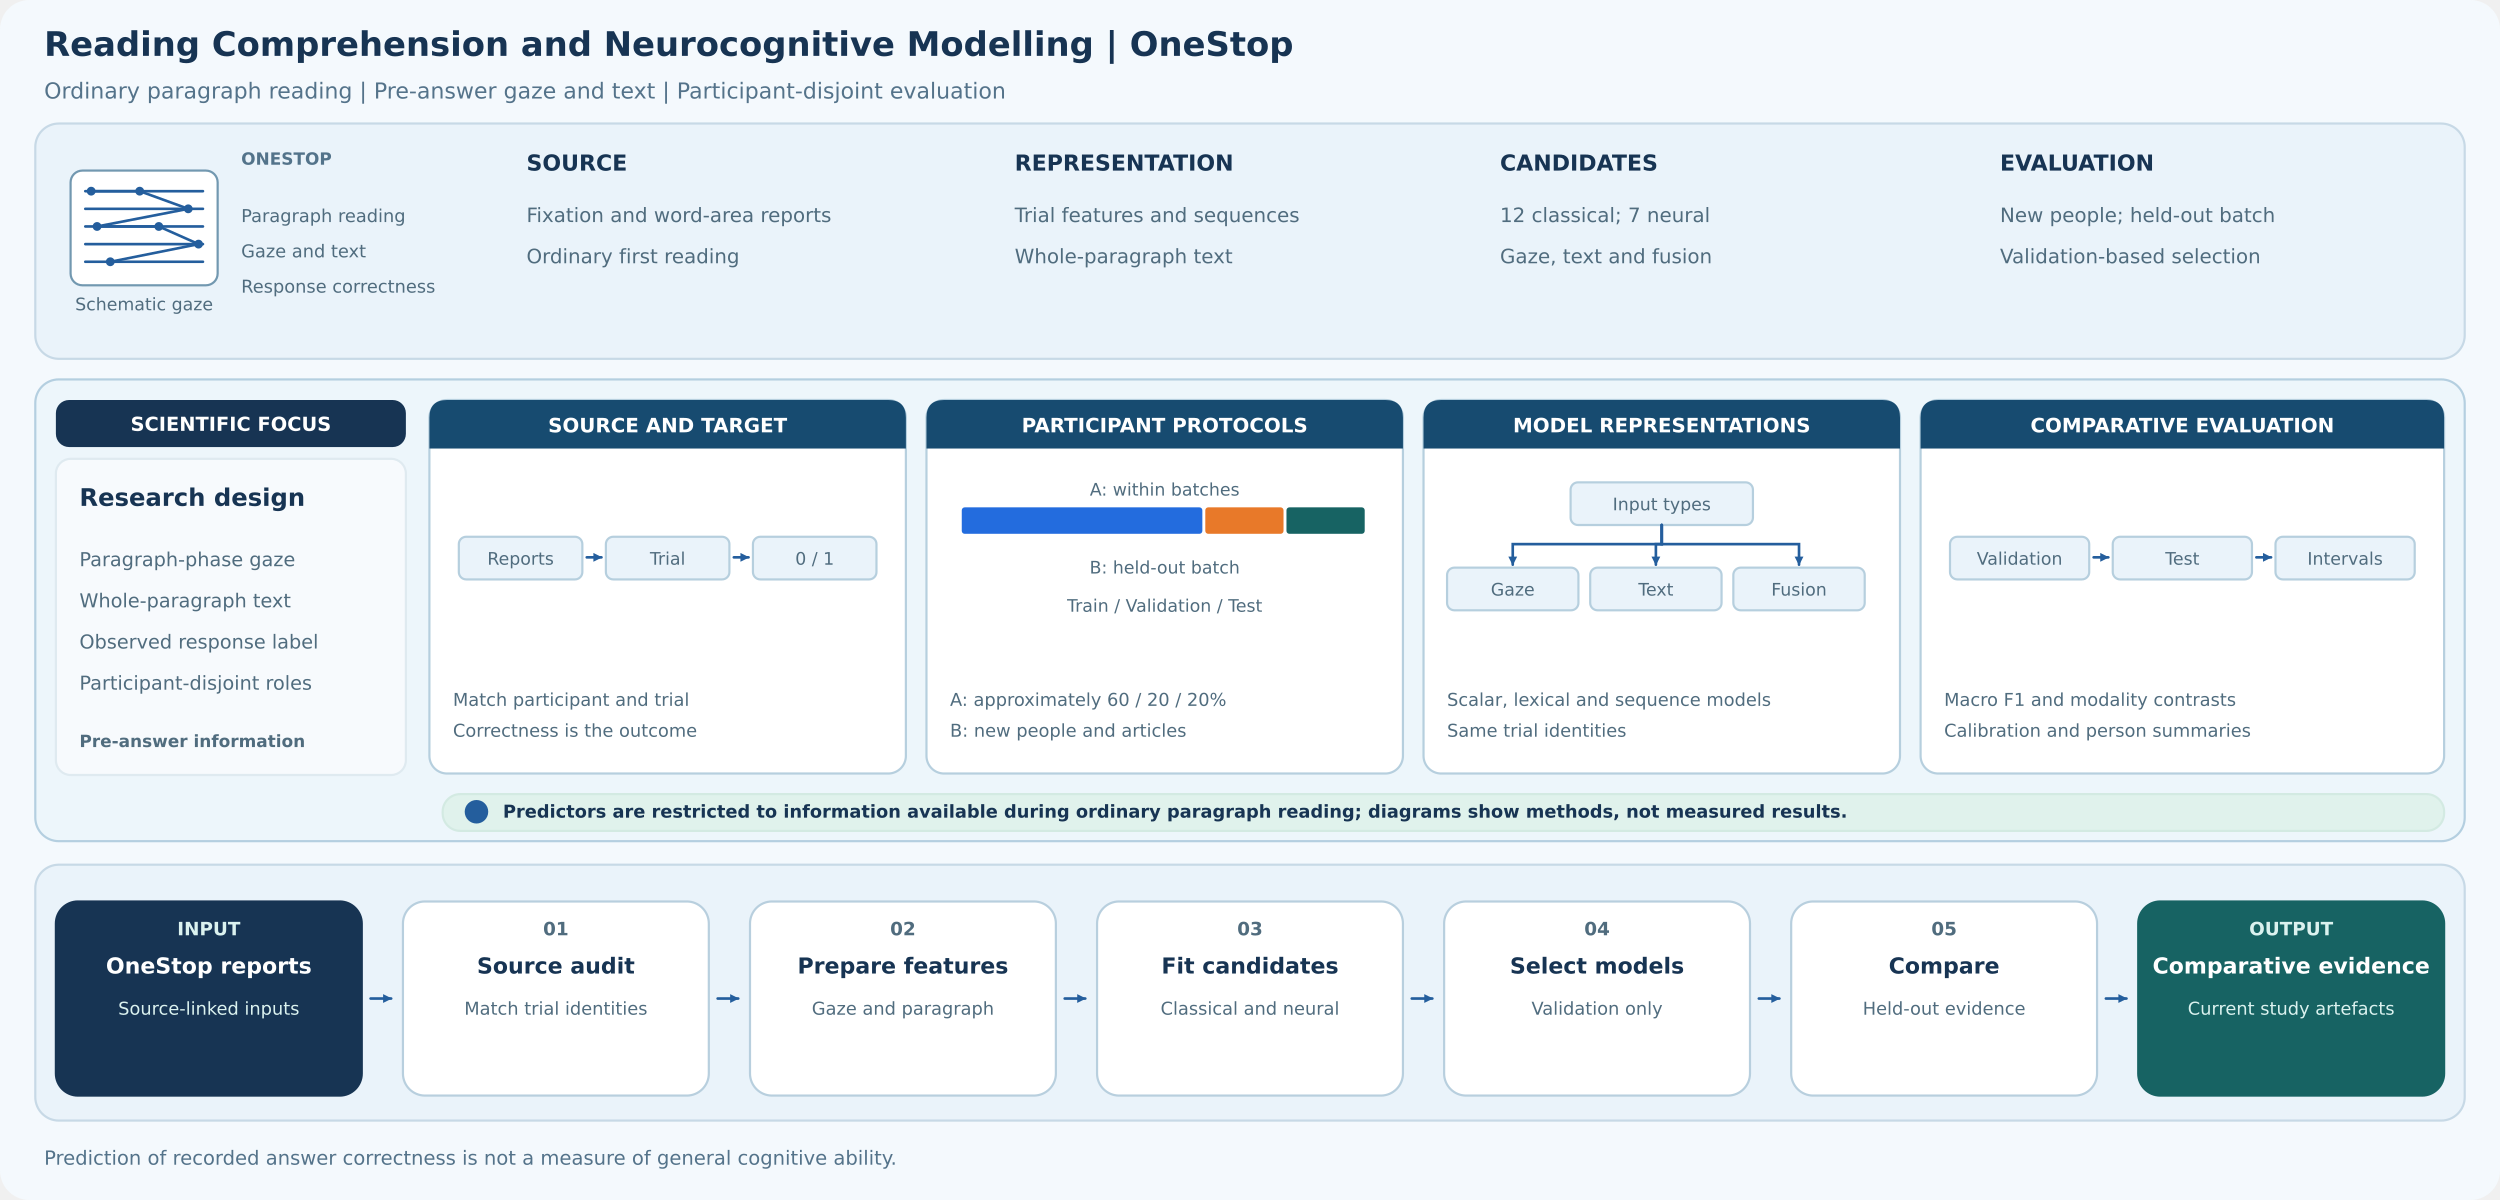
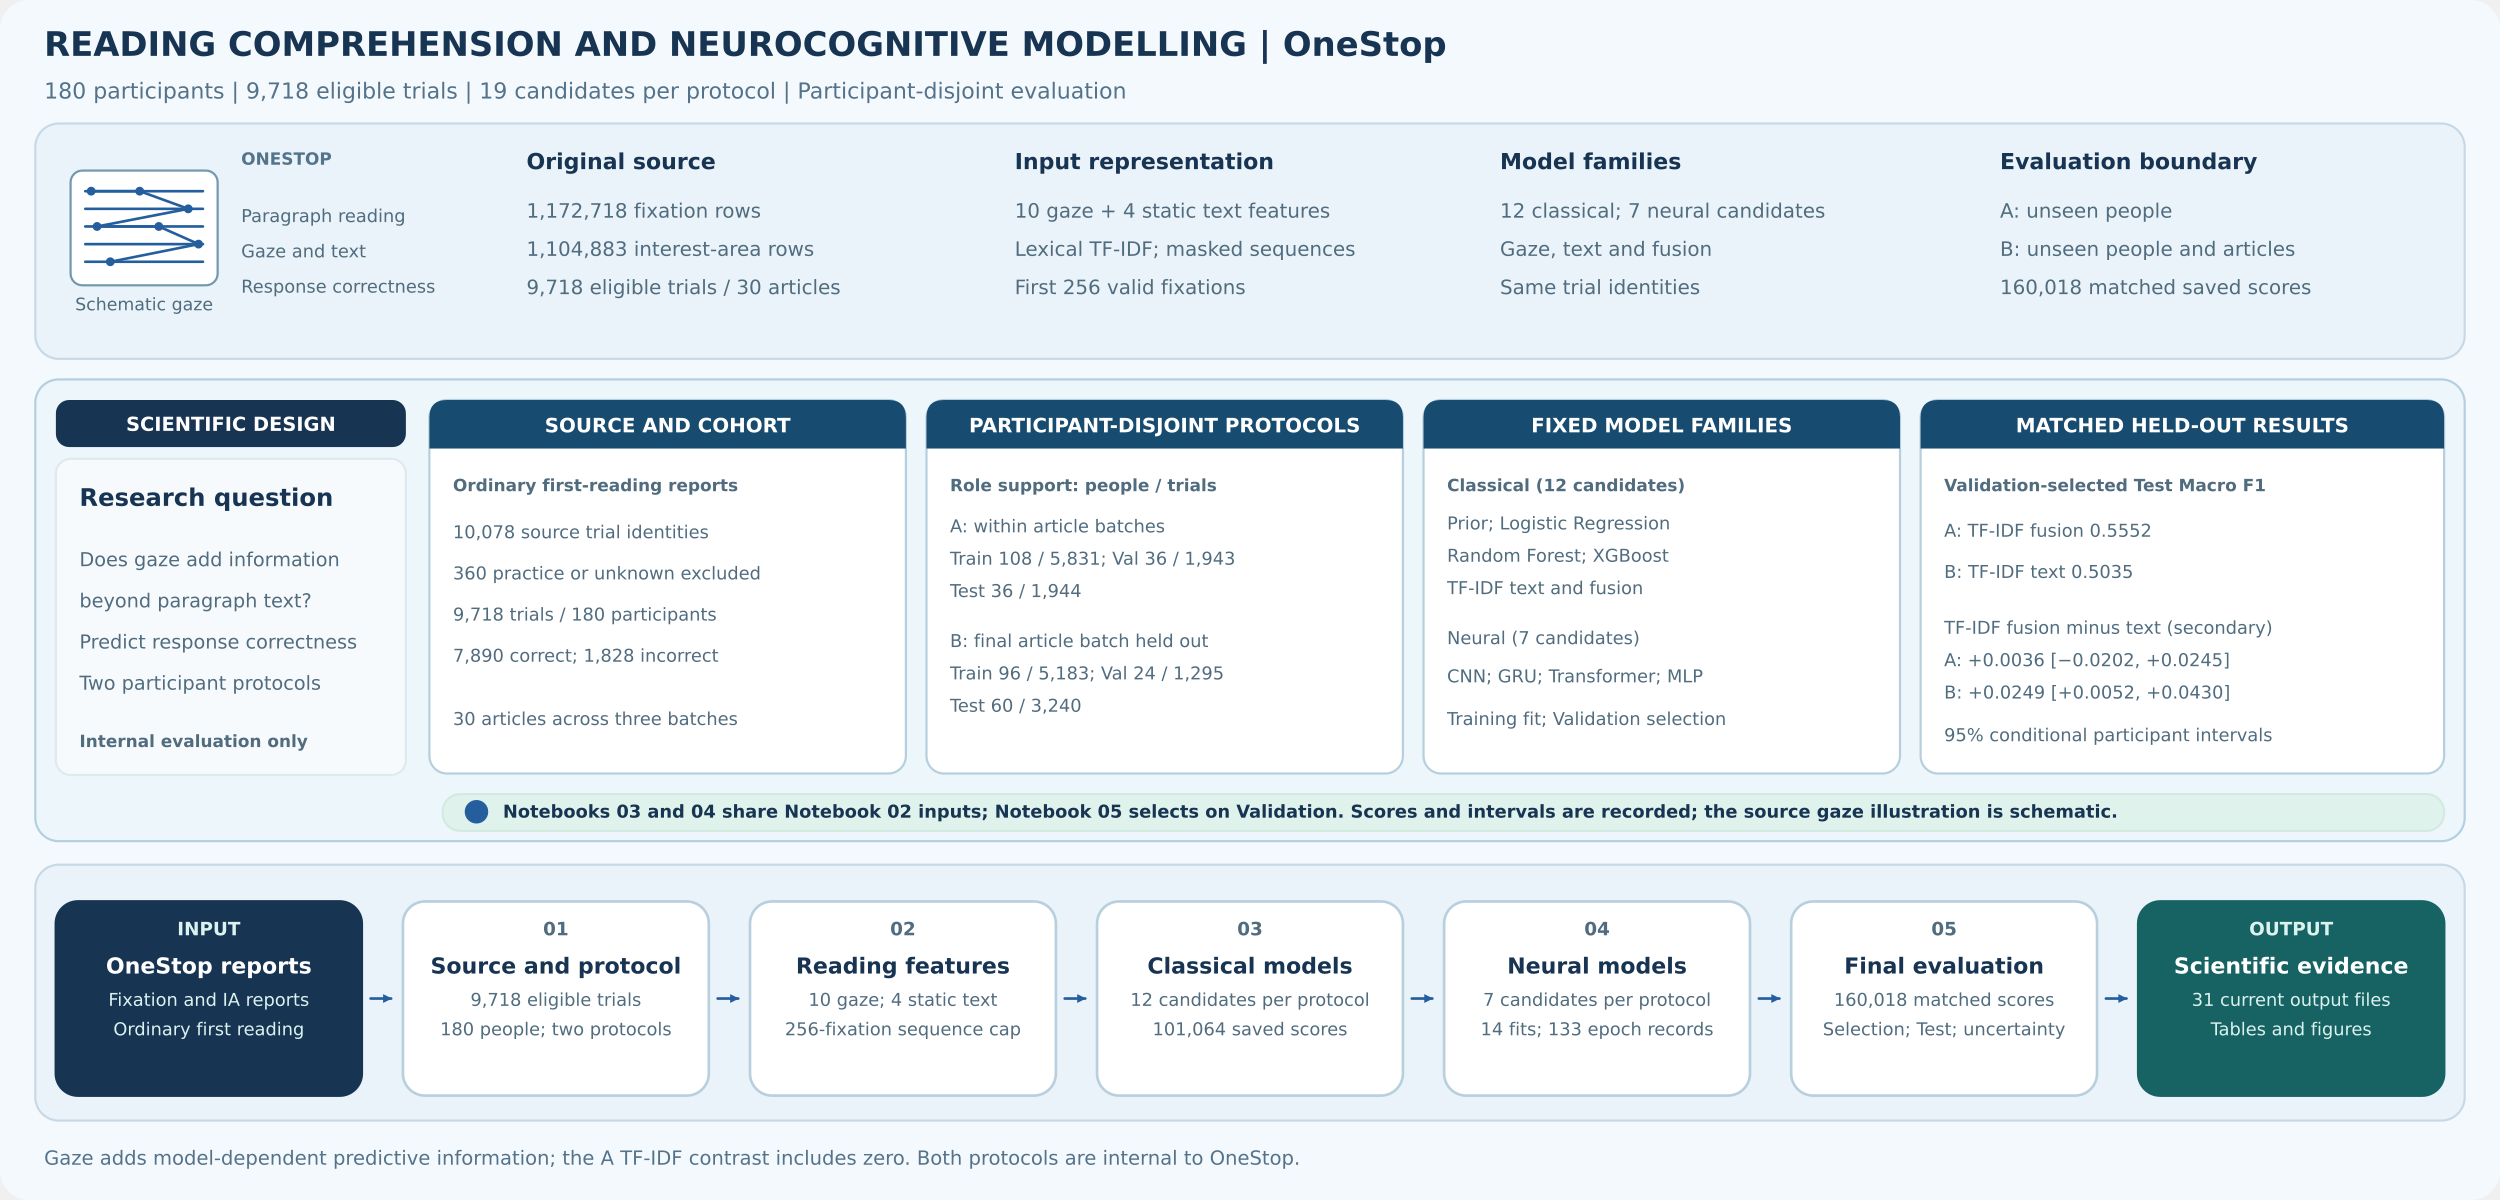
<svg xmlns="http://www.w3.org/2000/svg" width="1700" height="816" viewBox="0 0 1700 816" role="img" aria-labelledby="title desc">
  <defs>
    <marker id="arr" markerUnits="userSpaceOnUse" markerWidth="6" markerHeight="6" refX="5.5" refY="3" orient="auto">
      <path d="M0 0 L6 3 L0 6 Z" fill="#245E9D" />
    </marker>
  </defs>
  <style>text{font-family:DejaVu Sans,Arial,sans-serif}.title{font-size:23px;font-weight:700;fill:#173453}.sub{font-size:15px;fill:#54738A}.source{font-size:11.5px;font-weight:700;fill:#53738A}.context{font-size:15px;font-weight:700;fill:#173453}.context-body{font-size:13.5px;fill:#506C7E}.section{font-size:13.2px;font-weight:700;fill:#FFFFFF}.focus{font-size:16.5px;font-weight:700;fill:#173453}.focus-body{font-size:13.1px;fill:#506C7E}.qual{font-size:11.5px;font-weight:700;fill:#506C7E}.panel{font-size:13.5px;font-weight:700;fill:#FFFFFF}.body{font-size:12.1px;fill:#506C7E}.chart{font-size:11.8px;fill:#506C7E}.note{font-size:12.1px;font-weight:700;fill:#173453}.node-id{font-size:12.5px;font-weight:700;fill:#506C7E}.node-title{font-size:15px;font-weight:700;fill:#173453}.node-body{font-size:12.1px;fill:#506C7E}.terminal-id{font-size:12.5px;font-weight:700;fill:#DBF2EF}.terminal-title{font-size:15px;font-weight:700;fill:#FFFFFF}.terminal-body{font-size:12.1px;fill:#DBF2EF}.footer{font-size:13.3px;fill:#54738A}</style>
  <rect x="0" y="0" width="1700" height="816" rx="20" fill="#F4F9FD" stroke="none" stroke-width="1.5" />
  <g id="band-0-header">
-     <text x="30" y="38" class="title" text-anchor="start">Reading Comprehension and Neurocognitive Modelling | OneStop</text>
-     <text x="30" y="67" class="sub" text-anchor="start">Ordinary paragraph reading | Pre-answer gaze and text | Participant-disjoint evaluation</text>
+     <text x="30" y="38" class="title" text-anchor="start">READING COMPREHENSION AND NEUROCOGNITIVE MODELLING | OneStop</text>
+     <text x="30" y="67" class="sub" text-anchor="start">180 participants | 9,718 eligible trials | 19 candidates per protocol | Participant-disjoint evaluation</text>
  </g>
  <g id="band-1-context">
    <rect x="24" y="84" width="1652" height="160" rx="16" fill="#EAF3FA" stroke="#C7D9E6" stroke-width="1.5" />
    <g id="source">
      <rect x="48" y="116" width="100" height="78" rx="8" fill="#FFFFFF" stroke="#7298B0" stroke-width="1.5" />
      <path d="M58 130H138" stroke="#245E9D" stroke-width="1.8" fill="none" stroke-linecap="round" />
      <path d="M58 142H138" stroke="#245E9D" stroke-width="1.8" fill="none" stroke-linecap="round" />
      <path d="M58 154H138" stroke="#245E9D" stroke-width="1.8" fill="none" stroke-linecap="round" />
      <path d="M58 166H138" stroke="#245E9D" stroke-width="1.8" fill="none" stroke-linecap="round" />
      <path d="M58 178H138" stroke="#245E9D" stroke-width="1.8" fill="none" stroke-linecap="round" />
      <path d="M62 130L95 130L128 142L66 154L108 154L135 166L75 178" stroke="#245E9D" stroke-width="1.8" fill="none" stroke-linecap="round" />
      <circle cx="62" cy="130" r="3" fill="#245E9D" />
      <circle cx="95" cy="130" r="3" fill="#245E9D" />
      <circle cx="128" cy="142" r="3" fill="#245E9D" />
      <circle cx="66" cy="154" r="3" fill="#245E9D" />
      <circle cx="108" cy="154" r="3" fill="#245E9D" />
      <circle cx="135" cy="166" r="3" fill="#245E9D" />
      <circle cx="75" cy="178" r="3" fill="#245E9D" />
      <text x="98" y="211" class="chart" text-anchor="middle">Schematic gaze</text>
      <text x="164" y="112" class="source" text-anchor="start">ONESTOP</text>
      <text x="164" y="151" class="body" text-anchor="start">Paragraph reading</text>
      <text x="164" y="175" class="body" text-anchor="start">Gaze and text</text>
      <text x="164" y="199" class="body" text-anchor="start">Response correctness</text>
    </g>
    <g id="context-module-1">
-       <text x="358" y="116" class="context" text-anchor="start">SOURCE</text>
-       <text x="358" y="151" class="context-body" text-anchor="start">Fixation and word-area reports</text>
-       <text x="358" y="179" class="context-body" text-anchor="start">Ordinary first reading</text>
+       <text x="358" y="115" class="context" text-anchor="start">Original source</text>
+       <text x="358" y="148" class="context-body" text-anchor="start">1,172,718 fixation rows</text>
+       <text x="358" y="174" class="context-body" text-anchor="start">1,104,883 interest-area rows</text>
+       <text x="358" y="200" class="context-body" text-anchor="start">9,718 eligible trials / 30 articles</text>
    </g>
    <g id="context-module-2">
-       <text x="690" y="116" class="context" text-anchor="start">REPRESENTATION</text>
-       <text x="690" y="151" class="context-body" text-anchor="start">Trial features and sequences</text>
-       <text x="690" y="179" class="context-body" text-anchor="start">Whole-paragraph text</text>
+       <text x="690" y="115" class="context" text-anchor="start">Input representation</text>
+       <text x="690" y="148" class="context-body" text-anchor="start">10 gaze + 4 static text features</text>
+       <text x="690" y="174" class="context-body" text-anchor="start">Lexical TF-IDF; masked sequences</text>
+       <text x="690" y="200" class="context-body" text-anchor="start">First 256 valid fixations</text>
    </g>
    <g id="context-module-3">
-       <text x="1020" y="116" class="context" text-anchor="start">CANDIDATES</text>
-       <text x="1020" y="151" class="context-body" text-anchor="start">12 classical; 7 neural</text>
-       <text x="1020" y="179" class="context-body" text-anchor="start">Gaze, text and fusion</text>
+       <text x="1020" y="115" class="context" text-anchor="start">Model families</text>
+       <text x="1020" y="148" class="context-body" text-anchor="start">12 classical; 7 neural candidates</text>
+       <text x="1020" y="174" class="context-body" text-anchor="start">Gaze, text and fusion</text>
+       <text x="1020" y="200" class="context-body" text-anchor="start">Same trial identities</text>
    </g>
    <g id="context-module-4">
-       <text x="1360" y="116" class="context" text-anchor="start">EVALUATION</text>
-       <text x="1360" y="151" class="context-body" text-anchor="start">New people; held-out batch</text>
-       <text x="1360" y="179" class="context-body" text-anchor="start">Validation-based selection</text>
+       <text x="1360" y="115" class="context" text-anchor="start">Evaluation boundary</text>
+       <text x="1360" y="148" class="context-body" text-anchor="start">A: unseen people</text>
+       <text x="1360" y="174" class="context-body" text-anchor="start">B: unseen people and articles</text>
+       <text x="1360" y="200" class="context-body" text-anchor="start">160,018 matched saved scores</text>
    </g>
  </g>
  <g id="band-2-analysis">
    <rect x="24" y="258" width="1652" height="314" rx="16" fill="#EDF6FB" stroke="#B4CFE0" stroke-width="1.5" />
    <g id="focus">
      <rect x="38" y="272" width="238" height="32" rx="9" fill="#173453" stroke="none" stroke-width="1.5" />
-       <text x="157" y="293" class="section" text-anchor="middle">SCIENTIFIC FOCUS</text>
+       <text x="157" y="293" class="section" text-anchor="middle">SCIENTIFIC DESIGN</text>
      <rect x="38" y="312" width="238" height="215" rx="10" fill="#F7FAFD" stroke="#DFEAF0" stroke-width="1.5" />
-       <text x="54" y="344" class="focus" text-anchor="start">Research design</text>
-       <text x="54" y="385" class="focus-body" text-anchor="start">Paragraph-phase gaze</text>
-       <text x="54" y="413" class="focus-body" text-anchor="start">Whole-paragraph text</text>
-       <text x="54" y="441" class="focus-body" text-anchor="start">Observed response label</text>
-       <text x="54" y="469" class="focus-body" text-anchor="start">Participant-disjoint roles</text>
-       <text x="54" y="508" class="qual" text-anchor="start">Pre-answer information</text>
+       <text x="54" y="344" class="focus" text-anchor="start">Research question</text>
+       <text x="54" y="385" class="focus-body" text-anchor="start">Does gaze add information</text>
+       <text x="54" y="413" class="focus-body" text-anchor="start">beyond paragraph text?</text>
+       <text x="54" y="441" class="focus-body" text-anchor="start">Predict response correctness</text>
+       <text x="54" y="469" class="focus-body" text-anchor="start">Two participant protocols</text>
+       <text x="54" y="508" class="qual" text-anchor="start">Internal evaluation only</text>
    </g>
    <g id="evidence-panel-1">
      <rect id="evidence-card-1" x="292" y="272" width="324" height="254" rx="12" fill="#FFFFFF" stroke="#B6CFDE" stroke-width="1.5" />
      <path d="M292 284 Q292 272 304 272 H604 Q616 272 616 284 V305 H292 Z" fill="#174B70" />
-       <text x="454" y="294" class="panel" text-anchor="middle">SOURCE AND TARGET</text>
-       <g data-diagram="flow" aria-label="Methodological schematic">
-         <rect x="312" y="365" width="84" height="29" rx="5" fill="#EAF3FA" stroke="#B6CFDE" stroke-width="1.5" />
-         <text x="354" y="384" class="chart" text-anchor="middle">Reports</text>
-         <path d="M399 379H409" stroke="#245E9D" stroke-width="1.8" fill="none" stroke-linecap="round" marker-end="url(#arr)" />
-         <rect x="412" y="365" width="84" height="29" rx="5" fill="#EAF3FA" stroke="#B6CFDE" stroke-width="1.5" />
-         <text x="454" y="384" class="chart" text-anchor="middle">Trial</text>
-         <path d="M499 379H509" stroke="#245E9D" stroke-width="1.8" fill="none" stroke-linecap="round" marker-end="url(#arr)" />
-         <rect x="512" y="365" width="84" height="29" rx="5" fill="#EAF3FA" stroke="#B6CFDE" stroke-width="1.5" />
-         <text x="554" y="384" class="chart" text-anchor="middle">0 / 1</text>
-       </g>
-       <text x="308" y="480" class="body" text-anchor="start">Match participant and trial</text>
-       <text x="308" y="501" class="body" text-anchor="start">Correctness is the outcome</text>
+       <text x="454" y="294" class="panel" text-anchor="middle">SOURCE AND COHORT</text>
+       <text x="308" y="334" class="qual" text-anchor="start">Ordinary first-reading reports</text>
+       <text x="308" y="366" class="body" text-anchor="start">10,078 source trial identities</text>
+       <text x="308" y="394" class="body" text-anchor="start">360 practice or unknown excluded</text>
+       <text x="308" y="422" class="body" text-anchor="start">9,718 trials / 180 participants</text>
+       <text x="308" y="450" class="body" text-anchor="start">7,890 correct; 1,828 incorrect</text>
+       <text x="308" y="493" class="body" text-anchor="start">30 articles across three batches</text>
    </g>
    <g id="evidence-panel-2">
      <rect id="evidence-card-2" x="630" y="272" width="324" height="254" rx="12" fill="#FFFFFF" stroke="#B6CFDE" stroke-width="1.5" />
      <path d="M630 284 Q630 272 642 272 H942 Q954 272 954 284 V305 H630 Z" fill="#174B70" />
-       <text x="792" y="294" class="panel" text-anchor="middle">PARTICIPANT PROTOCOLS</text>
-       <g data-diagram="roles" aria-label="Methodological schematic">
-         <text x="792" y="337" class="chart" text-anchor="middle">A: within batches</text>
-         <text x="792" y="390" class="chart" text-anchor="middle">B: held-out batch</text>
-         <rect x="654" y="345" width="163.6" height="18" rx="2" fill="#236CDE" stroke="none" stroke-width="1.5" />
-         <rect x="819.6" y="345" width="53.2" height="18" rx="2" fill="#E87929" stroke="none" stroke-width="1.5" />
-         <rect x="874.8" y="345" width="53.2" height="18" rx="2" fill="#176363" stroke="none" stroke-width="1.5" />
-         <text x="792" y="416" class="chart" text-anchor="middle">Train / Validation / Test</text>
-       </g>
-       <text x="646" y="480" class="body" text-anchor="start">A: approximately 60 / 20 / 20%</text>
-       <text x="646" y="501" class="body" text-anchor="start">B: new people and articles</text>
+       <text x="792" y="294" class="panel" text-anchor="middle">PARTICIPANT-DISJOINT PROTOCOLS</text>
+       <text x="646" y="334" class="qual" text-anchor="start">Role support: people / trials</text>
+       <text x="646" y="362" class="body" text-anchor="start">A: within article batches</text>
+       <text x="646" y="384" class="body" text-anchor="start">Train 108 / 5,831; Val 36 / 1,943</text>
+       <text x="646" y="406" class="body" text-anchor="start">Test 36 / 1,944</text>
+       <text x="646" y="440" class="body" text-anchor="start">B: final article batch held out</text>
+       <text x="646" y="462" class="body" text-anchor="start">Train 96 / 5,183; Val 24 / 1,295</text>
+       <text x="646" y="484" class="body" text-anchor="start">Test 60 / 3,240</text>
    </g>
    <g id="evidence-panel-3">
      <rect id="evidence-card-3" x="968" y="272" width="324" height="254" rx="12" fill="#FFFFFF" stroke="#B6CFDE" stroke-width="1.5" />
      <path d="M968 284 Q968 272 980 272 H1280 Q1292 272 1292 284 V305 H968 Z" fill="#174B70" />
-       <text x="1130" y="294" class="panel" text-anchor="middle">MODEL REPRESENTATIONS</text>
-       <g data-diagram="branch" aria-label="Methodological schematic">
-         <rect x="1068" y="328" width="124" height="29" rx="5" fill="#EAF3FA" stroke="#B6CFDE" stroke-width="1.5" />
-         <text x="1130" y="347" class="chart" text-anchor="middle">Input types</text>
-         <path d="M1130 357V370H1028.667V384" stroke="#245E9D" stroke-width="1.8" fill="none" stroke-linecap="round" marker-end="url(#arr)" />
-         <rect x="984" y="386" width="89.333" height="29" rx="5" fill="#EAF3FA" stroke="#B6CFDE" stroke-width="1.5" />
-         <text x="1028.667" y="405" class="chart" text-anchor="middle">Gaze</text>
-         <path d="M1130 357V370H1126V384" stroke="#245E9D" stroke-width="1.8" fill="none" stroke-linecap="round" marker-end="url(#arr)" />
-         <rect x="1081.333" y="386" width="89.333" height="29" rx="5" fill="#EAF3FA" stroke="#B6CFDE" stroke-width="1.5" />
-         <text x="1126" y="405" class="chart" text-anchor="middle">Text</text>
-         <path d="M1130 357V370H1223.333V384" stroke="#245E9D" stroke-width="1.8" fill="none" stroke-linecap="round" marker-end="url(#arr)" />
-         <rect x="1178.667" y="386" width="89.333" height="29" rx="5" fill="#EAF3FA" stroke="#B6CFDE" stroke-width="1.5" />
-         <text x="1223.333" y="405" class="chart" text-anchor="middle">Fusion</text>
-       </g>
-       <text x="984" y="480" class="body" text-anchor="start">Scalar, lexical and sequence models</text>
-       <text x="984" y="501" class="body" text-anchor="start">Same trial identities</text>
+       <text x="1130" y="294" class="panel" text-anchor="middle">FIXED MODEL FAMILIES</text>
+       <text x="984" y="334" class="qual" text-anchor="start">Classical (12 candidates)</text>
+       <text x="984" y="360" class="body" text-anchor="start">Prior; Logistic Regression</text>
+       <text x="984" y="382" class="body" text-anchor="start">Random Forest; XGBoost</text>
+       <text x="984" y="404" class="body" text-anchor="start">TF-IDF text and fusion</text>
+       <text x="984" y="438" class="body" text-anchor="start">Neural (7 candidates)</text>
+       <text x="984" y="464" class="body" text-anchor="start">CNN; GRU; Transformer; MLP</text>
+       <text x="984" y="493" class="body" text-anchor="start">Training fit; Validation selection</text>
    </g>
    <g id="evidence-panel-4">
      <rect id="evidence-card-4" x="1306" y="272" width="356" height="254" rx="12" fill="#FFFFFF" stroke="#B6CFDE" stroke-width="1.5" />
      <path d="M1306 284 Q1306 272 1318 272 H1650 Q1662 272 1662 284 V305 H1306 Z" fill="#174B70" />
-       <text x="1484" y="294" class="panel" text-anchor="middle">COMPARATIVE EVALUATION</text>
-       <g data-diagram="flow" aria-label="Methodological schematic">
-         <rect x="1326" y="365" width="94.667" height="29" rx="5" fill="#EAF3FA" stroke="#B6CFDE" stroke-width="1.5" />
-         <text x="1373.333" y="384" class="chart" text-anchor="middle">Validation</text>
-         <path d="M1423.667 379H1433.667" stroke="#245E9D" stroke-width="1.8" fill="none" stroke-linecap="round" marker-end="url(#arr)" />
-         <rect x="1436.667" y="365" width="94.667" height="29" rx="5" fill="#EAF3FA" stroke="#B6CFDE" stroke-width="1.5" />
-         <text x="1484" y="384" class="chart" text-anchor="middle">Test</text>
-         <path d="M1534.333 379H1544.333" stroke="#245E9D" stroke-width="1.8" fill="none" stroke-linecap="round" marker-end="url(#arr)" />
-         <rect x="1547.333" y="365" width="94.667" height="29" rx="5" fill="#EAF3FA" stroke="#B6CFDE" stroke-width="1.5" />
-         <text x="1594.667" y="384" class="chart" text-anchor="middle">Intervals</text>
-       </g>
-       <text x="1322" y="480" class="body" text-anchor="start">Macro F1 and modality contrasts</text>
-       <text x="1322" y="501" class="body" text-anchor="start">Calibration and person summaries</text>
+       <text x="1484" y="294" class="panel" text-anchor="middle">MATCHED HELD-OUT RESULTS</text>
+       <text x="1322" y="334" class="qual" text-anchor="start">Validation-selected Test Macro F1</text>
+       <text x="1322" y="365" class="body" text-anchor="start">A: TF-IDF fusion  0.5552</text>
+       <text x="1322" y="393" class="body" text-anchor="start">B: TF-IDF text       0.5035</text>
+       <text x="1322" y="431" class="body" text-anchor="start">TF-IDF fusion minus text (secondary)</text>
+       <text x="1322" y="453" class="body" text-anchor="start">A: +0.0036  [−0.0202, +0.0245]</text>
+       <text x="1322" y="475" class="body" text-anchor="start">B: +0.0249  [+0.0052, +0.0430]</text>
+       <text x="1322" y="504" class="body" text-anchor="start">95% conditional participant intervals</text>
    </g>
    <rect x="301" y="540" width="1361" height="25" rx="12" fill="#E0F2EC" stroke="#D3EAE2" stroke-width="1.5" />
    <circle cx="324" cy="552" r="8" fill="#245E9D" />
-     <text x="342" y="556" class="note" text-anchor="start">Predictors are restricted to information available during ordinary paragraph reading; diagrams show methods, not measured results.</text>
+     <text x="342" y="556" class="note" text-anchor="start">Notebooks 03 and 04 share Notebook 02 inputs; Notebook 05 selects on Validation. Scores and intervals are recorded; the source gaze illustration is schematic.</text>
  </g>
  <g id="band-3-workflow">
    <rect x="24" y="588" width="1652" height="174" rx="16" fill="#EAF3FA" stroke="#C7D9E6" stroke-width="1.5" />
    <g id="workflow-node-0">
-       <rect x="38" y="613" width="208" height="132" rx="15" fill="#173453" stroke="#173453" stroke-width="1.5" />
+       <rect x="38" y="613" width="208" height="132" rx="15" fill="#173453" stroke="#173453" stroke-width="1.8" />
      <text x="142" y="636" class="terminal-id" text-anchor="middle">INPUT</text>
      <text x="142" y="662" class="terminal-title" text-anchor="middle">OneStop reports</text>
-       <text x="142" y="690" class="terminal-body" text-anchor="middle">Source-linked inputs</text>
+       <text x="142" y="684" class="terminal-body" text-anchor="middle">Fixation and IA reports</text>
+       <text x="142" y="704" class="terminal-body" text-anchor="middle">Ordinary first reading</text>
    </g>
    <g id="workflow-node-1">
-       <rect x="274" y="613" width="208" height="132" rx="15" fill="#FFFFFF" stroke="#B8CFDE" stroke-width="1.5" />
+       <rect x="274" y="613" width="208" height="132" rx="15" fill="#FFFFFF" stroke="#B8CFDE" stroke-width="1.8" />
      <text x="378" y="636" class="node-id" text-anchor="middle">01</text>
-       <text x="378" y="662" class="node-title" text-anchor="middle">Source audit</text>
-       <text x="378" y="690" class="node-body" text-anchor="middle">Match trial identities</text>
+       <text x="378" y="662" class="node-title" text-anchor="middle">Source and protocol</text>
+       <text x="378" y="684" class="node-body" text-anchor="middle">9,718 eligible trials</text>
+       <text x="378" y="704" class="node-body" text-anchor="middle">180 people; two protocols</text>
    </g>
    <g id="workflow-node-2">
-       <rect x="510" y="613" width="208" height="132" rx="15" fill="#FFFFFF" stroke="#B8CFDE" stroke-width="1.5" />
+       <rect x="510" y="613" width="208" height="132" rx="15" fill="#FFFFFF" stroke="#B8CFDE" stroke-width="1.8" />
      <text x="614" y="636" class="node-id" text-anchor="middle">02</text>
-       <text x="614" y="662" class="node-title" text-anchor="middle">Prepare features</text>
-       <text x="614" y="690" class="node-body" text-anchor="middle">Gaze and paragraph</text>
+       <text x="614" y="662" class="node-title" text-anchor="middle">Reading features</text>
+       <text x="614" y="684" class="node-body" text-anchor="middle">10 gaze; 4 static text</text>
+       <text x="614" y="704" class="node-body" text-anchor="middle">256-fixation sequence cap</text>
    </g>
    <g id="workflow-node-3">
-       <rect x="746" y="613" width="208" height="132" rx="15" fill="#FFFFFF" stroke="#B8CFDE" stroke-width="1.5" />
+       <rect x="746" y="613" width="208" height="132" rx="15" fill="#FFFFFF" stroke="#B8CFDE" stroke-width="1.8" />
      <text x="850" y="636" class="node-id" text-anchor="middle">03</text>
-       <text x="850" y="662" class="node-title" text-anchor="middle">Fit candidates</text>
-       <text x="850" y="690" class="node-body" text-anchor="middle">Classical and neural</text>
+       <text x="850" y="662" class="node-title" text-anchor="middle">Classical models</text>
+       <text x="850" y="684" class="node-body" text-anchor="middle">12 candidates per protocol</text>
+       <text x="850" y="704" class="node-body" text-anchor="middle">101,064 saved scores</text>
    </g>
    <g id="workflow-node-4">
-       <rect x="982" y="613" width="208" height="132" rx="15" fill="#FFFFFF" stroke="#B8CFDE" stroke-width="1.5" />
+       <rect x="982" y="613" width="208" height="132" rx="15" fill="#FFFFFF" stroke="#B8CFDE" stroke-width="1.8" />
      <text x="1086" y="636" class="node-id" text-anchor="middle">04</text>
-       <text x="1086" y="662" class="node-title" text-anchor="middle">Select models</text>
-       <text x="1086" y="690" class="node-body" text-anchor="middle">Validation only</text>
+       <text x="1086" y="662" class="node-title" text-anchor="middle">Neural models</text>
+       <text x="1086" y="684" class="node-body" text-anchor="middle">7 candidates per protocol</text>
+       <text x="1086" y="704" class="node-body" text-anchor="middle">14 fits; 133 epoch records</text>
    </g>
    <g id="workflow-node-5">
-       <rect x="1218" y="613" width="208" height="132" rx="15" fill="#FFFFFF" stroke="#B8CFDE" stroke-width="1.5" />
+       <rect x="1218" y="613" width="208" height="132" rx="15" fill="#FFFFFF" stroke="#B8CFDE" stroke-width="1.8" />
      <text x="1322" y="636" class="node-id" text-anchor="middle">05</text>
-       <text x="1322" y="662" class="node-title" text-anchor="middle">Compare</text>
-       <text x="1322" y="690" class="node-body" text-anchor="middle">Held-out evidence</text>
+       <text x="1322" y="662" class="node-title" text-anchor="middle">Final evaluation</text>
+       <text x="1322" y="684" class="node-body" text-anchor="middle">160,018 matched scores</text>
+       <text x="1322" y="704" class="node-body" text-anchor="middle">Selection; Test; uncertainty</text>
    </g>
    <g id="workflow-node-6">
-       <rect x="1454" y="613" width="208" height="132" rx="15" fill="#176363" stroke="#176363" stroke-width="1.5" />
+       <rect x="1454" y="613" width="208" height="132" rx="15" fill="#176363" stroke="#176363" stroke-width="1.8" />
      <text x="1558" y="636" class="terminal-id" text-anchor="middle">OUTPUT</text>
-       <text x="1558" y="662" class="terminal-title" text-anchor="middle">Comparative evidence</text>
-       <text x="1558" y="690" class="terminal-body" text-anchor="middle">Current study artefacts</text>
+       <text x="1558" y="662" class="terminal-title" text-anchor="middle">Scientific evidence</text>
+       <text x="1558" y="684" class="terminal-body" text-anchor="middle">31 current output files</text>
+       <text x="1558" y="704" class="terminal-body" text-anchor="middle">Tables and figures</text>
    </g>
    <g id="connectors">
      <path d="M252 679H266" stroke="#245E9D" stroke-width="1.8" fill="none" stroke-linecap="round" marker-end="url(#arr)" />
      <path d="M488 679H502" stroke="#245E9D" stroke-width="1.8" fill="none" stroke-linecap="round" marker-end="url(#arr)" />
      <path d="M724 679H738" stroke="#245E9D" stroke-width="1.8" fill="none" stroke-linecap="round" marker-end="url(#arr)" />
      <path d="M960 679H974" stroke="#245E9D" stroke-width="1.8" fill="none" stroke-linecap="round" marker-end="url(#arr)" />
      <path d="M1196 679H1210" stroke="#245E9D" stroke-width="1.8" fill="none" stroke-linecap="round" marker-end="url(#arr)" />
      <path d="M1432 679H1446" stroke="#245E9D" stroke-width="1.8" fill="none" stroke-linecap="round" marker-end="url(#arr)" />
    </g>
  </g>
  <g id="band-4-summary">
-     <text x="30" y="792" class="footer" text-anchor="start">Prediction of recorded answer correctness is not a measure of general cognitive ability.</text>
+     <text x="30" y="792" class="footer" text-anchor="start">Gaze adds model-dependent predictive information; the A TF-IDF contrast includes zero. Both protocols are internal to OneStop.</text>
  </g>
</svg>
